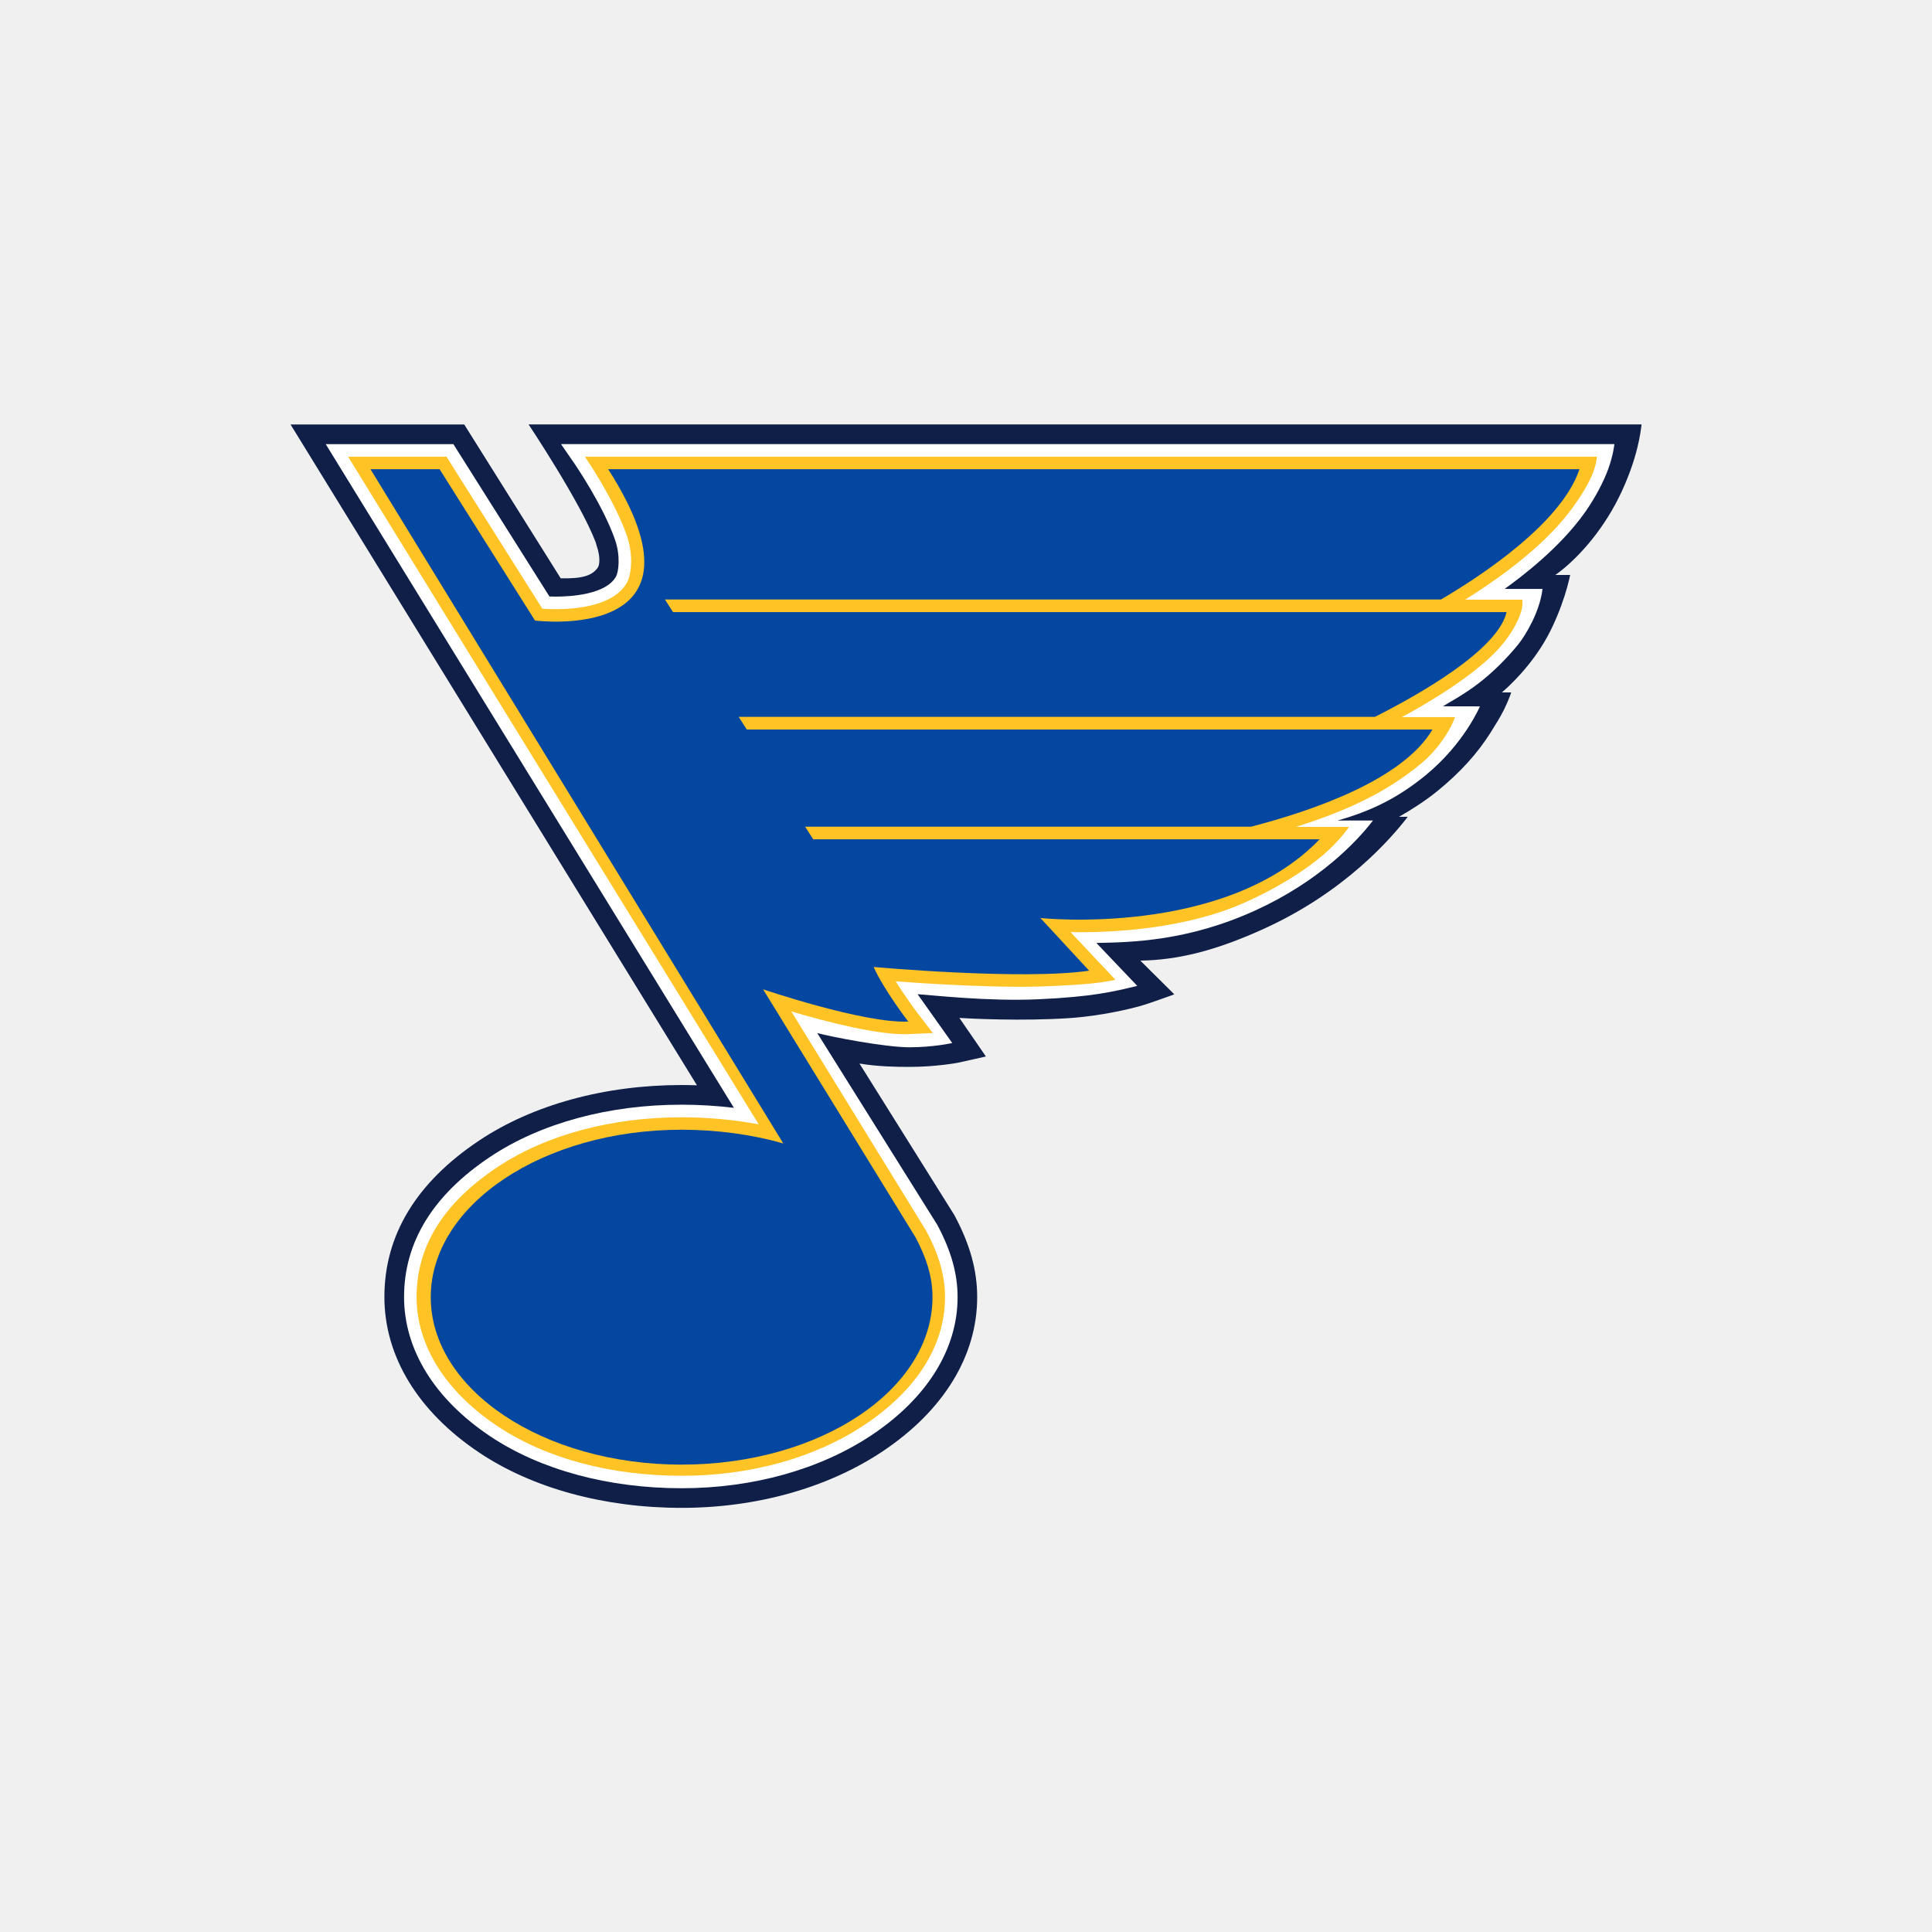
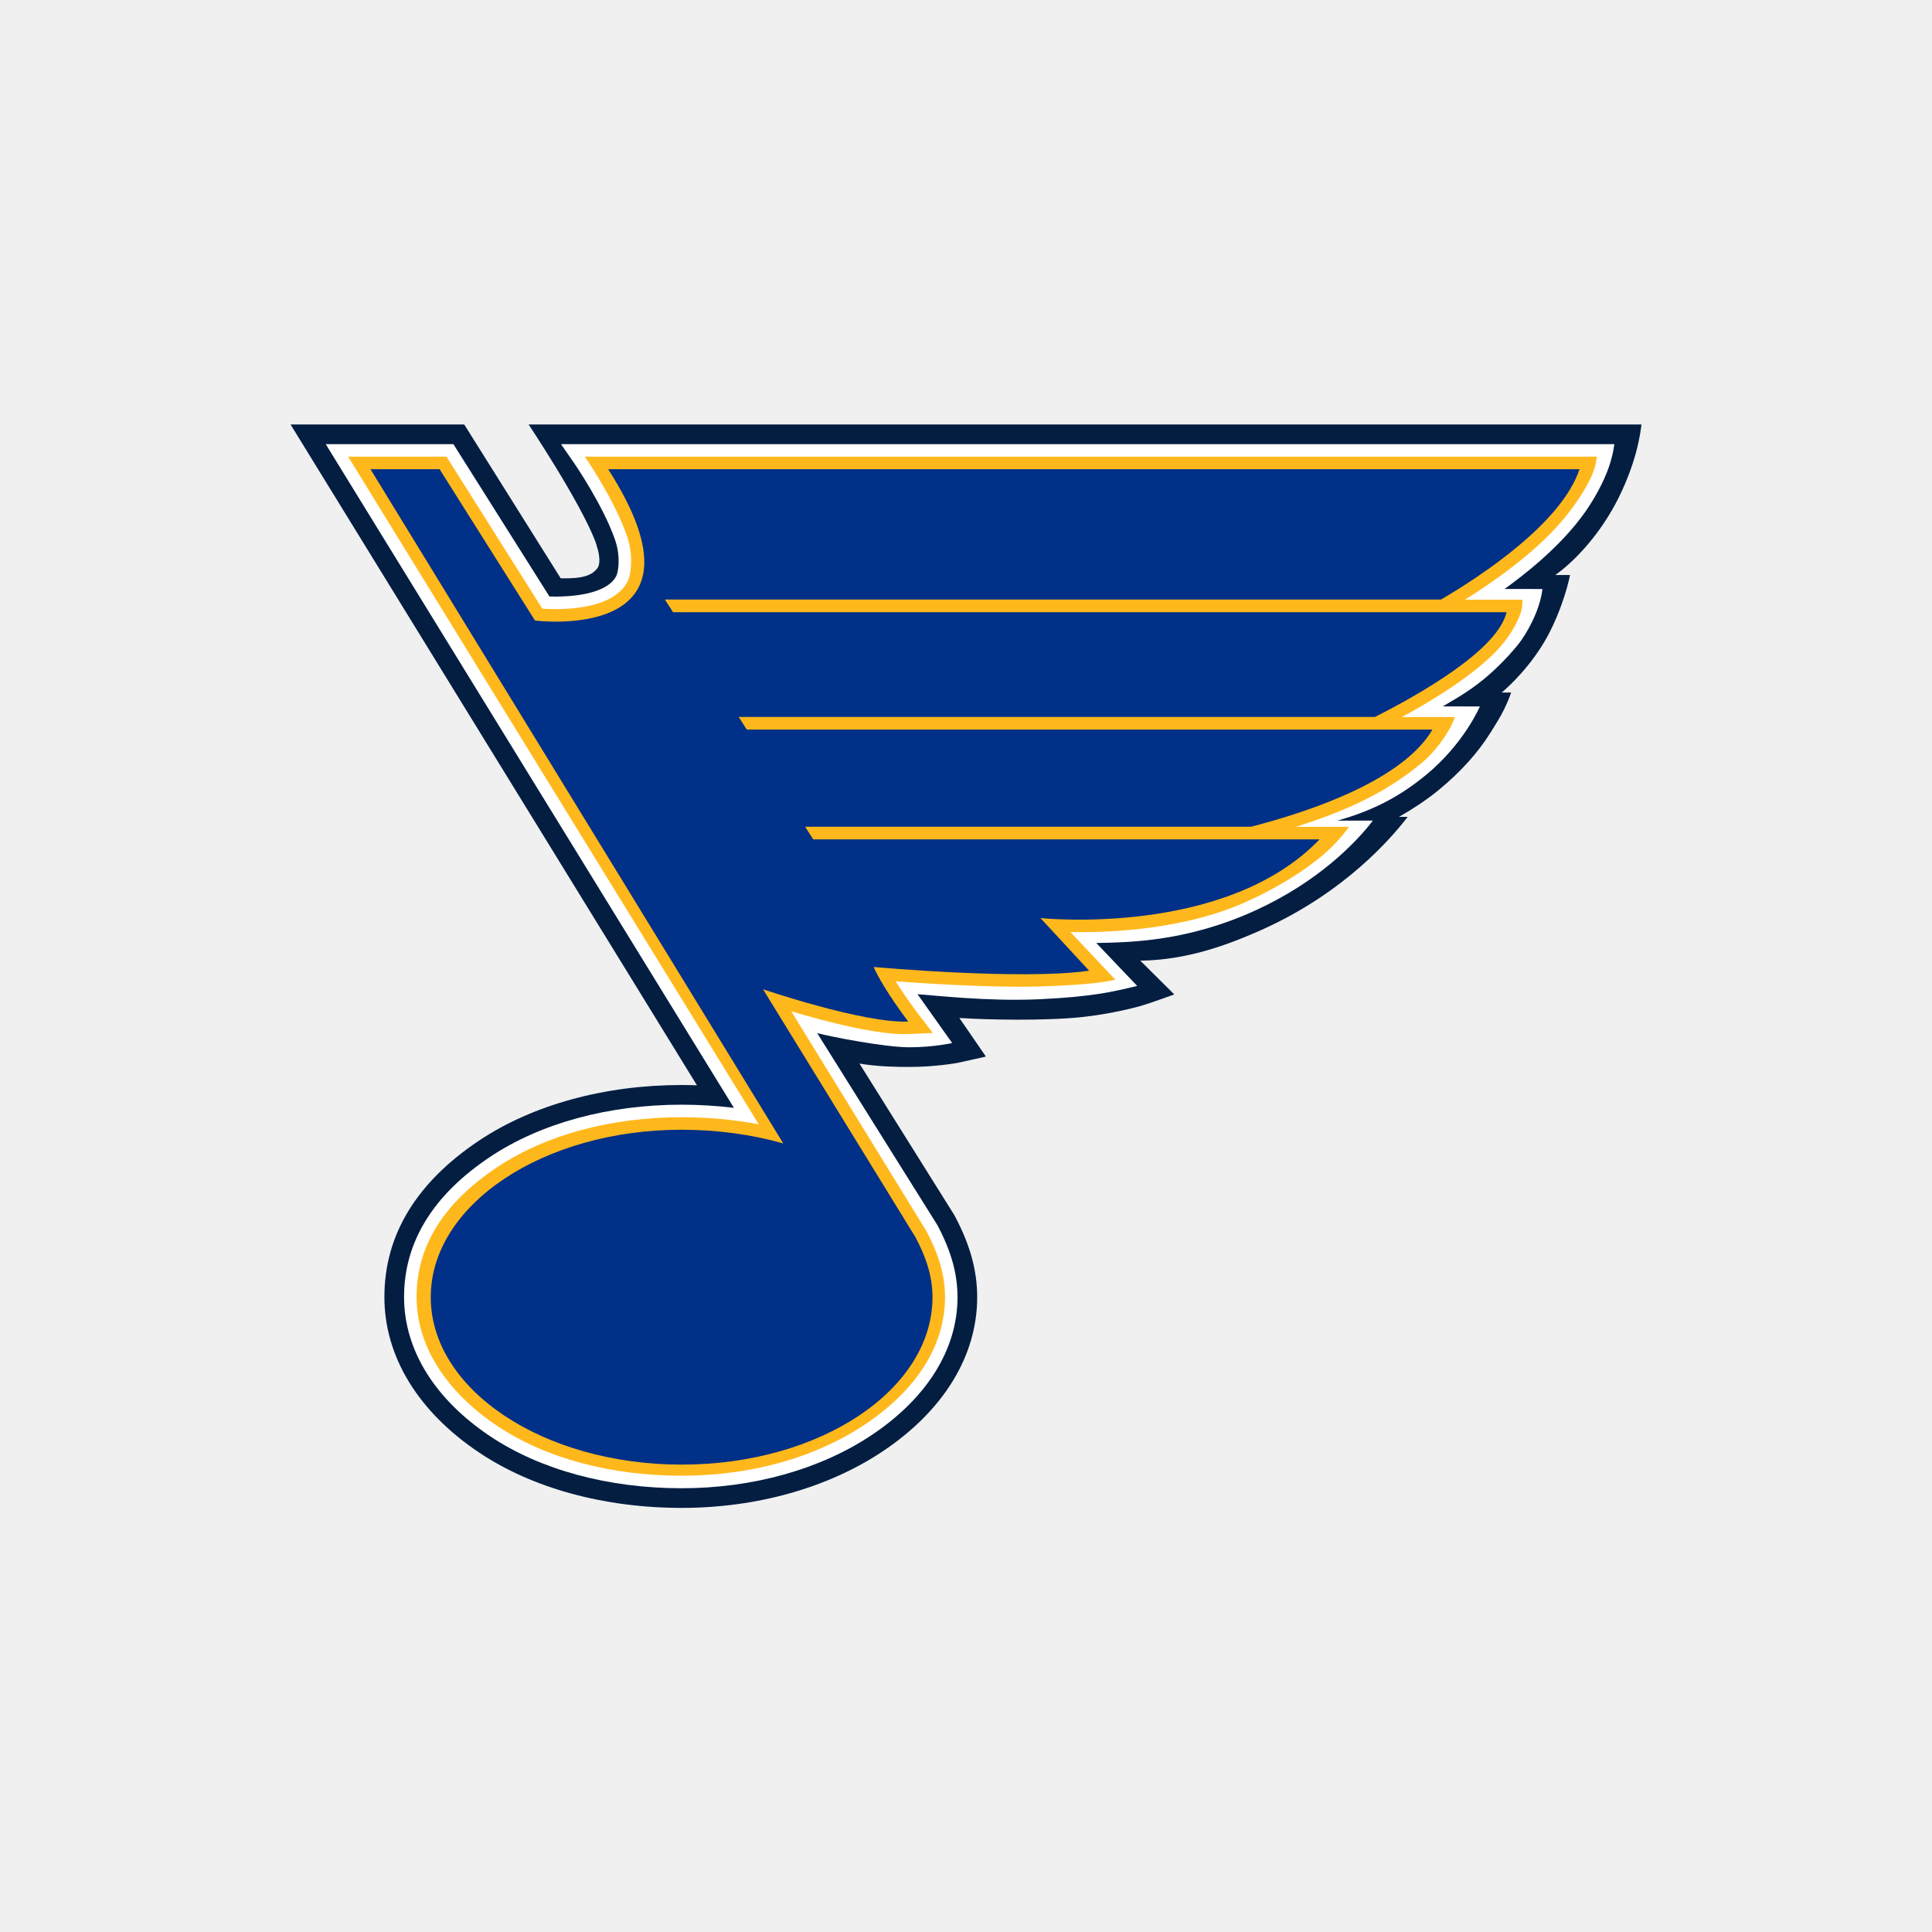
<svg xmlns="http://www.w3.org/2000/svg" width="512" height="512" viewBox="0 0 512 512">
  <g fill="none" fill-rule="evenodd">
-     <path d="M140.092 112.492s13.706 20.56 17.72 31.09c.15.362.24.868.36 1.21.86 2.47.84 4.818.218 5.676-1.47 2.033-3.938 2.932-9.8 2.785l-25.563-40.76H77l107.7 175.12c-1.368-.045-2.727-.07-4.062-.07-20.388 0-39.446 5.226-53.658 14.71-16.664 11.12-25.112 25.07-25.112 41.456 0 15.78 8.95 30.45 25.198 41.29 14.116 9.42 33.144 14.6 53.576 14.6 19.88 0 38.8-5.32 53.27-14.98 16.154-10.79 25.052-25.3 25.052-40.87 0-7.05-1.868-13.85-5.877-21.41l-.187-.35-25.13-40.14c4.857.81 9.674.89 13.193.89 6.945 0 12.653-1.05 12.88-1.1 1.938-.41 7.43-1.66 7.43-1.66l-7.032-10.22c2.64.183 16.69.886 29.06.058 8.65-.576 16.48-2.53 19.04-3.256 2.24-.634 8.86-3.05 8.86-3.05l-9-8.938c9.71-.157 19.71-2.49 32.84-8.48 21.42-9.77 33.59-23.87 38.03-29.63h-2.33c3.32-1.87 7.148-4.347 10.323-6.94 6.14-5.016 10.603-10.07 13.938-15.355 1.36-2.156 2.686-4.303 3.594-6.14 1.28-2.597 1.884-4.523 1.884-4.523h-2.492c1.91-1.58 7.87-7.096 12.08-14.79 1.96-3.58 3.57-7.684 4.6-10.92.995-3.114 1.44-5.43 1.44-5.43h-3.92c4.26-2.98 10.9-9.46 15.926-18.8 2.436-4.525 4.335-9.47 5.45-13.565 1.15-4.225 1.47-7.53 1.47-7.53H140.1z" fill="#0F1F48" />
-     <path d="M148.68 117.704l3.59 5.203c.076.11 7.528 10.956 10.716 20.12 1.52 4.37.924 8.55.286 9.72-2.642 4.835-12.053 5.36-15.976 5.36-.56 0-1.127-.012-1.69-.033l-25.454-40.37h-33.83l108.168 175.88c-4.535-.54-9.276-.83-13.852-.83-19.37 0-37.4 4.914-50.767 13.836-15.12 10.094-22.79 22.583-22.79 37.12 0 13.99 8.13 27.114 22.88 36.958 13.27 8.856 31.27 13.73 50.69 13.73 18.87 0 36.76-5.007 50.38-14.104 14.66-9.787 22.74-22.76 22.74-36.532 0-6.16-1.674-12.184-5.27-18.96l-.096-.188-31.82-50.828c3.81 1 17.96 3.754 24.398 3.754 6.44 0 11.37-1.127 11.37-1.127l-9.18-12.944c3.778.24 18.48 1.95 31.96 1.35 14.433-.65 20.004-2.04 26.253-3.55l-10.84-11.38c9.234-.17 24.213-.44 42.14-8.62 16.622-7.58 26.606-17.89 31.166-23.82h-9.396c9.04-2.547 16.1-6.073 23.31-11.967 10.268-8.386 14.43-18.285 14.43-18.285l-9.81-.02c1.57-1 5.198-2.87 9.238-5.926 3.713-2.804 7.71-6.73 10.77-10.54 2.01-2.5 5.713-8.75 6.384-14.634l-10.03-.013c4.185-3.014 14.674-10.834 21.42-20.482 2.565-3.67 4.795-7.88 6.04-11.316 1.363-3.76 1.62-6.58 1.62-6.58l-279.126.002z" fill="#FFF" />
-     <path d="M155 121.022s7.738 11.2 11.117 20.916c1.836 5.278 1.153 10.41.064 12.403-3.36 6.17-13.27 7.09-18.88 7.09-1.45 0-2.69-.06-3.58-.12l-25.39-40.27H92.26l108.814 176.93c-6.4-1.232-13.66-1.88-20.432-1.88-18.394 0-35.824 4.532-48.927 13.275-14.238 9.5-21.318 20.916-21.318 34.36 0 13 7.888 25.18 21.403 34.196 13.097 8.74 30.448 13.174 48.846 13.174 18.416 0 35.445-4.81 48.536-13.548 13.502-9.013 21.258-20.768 21.258-33.774 0-5.594-1.552-11.126-4.883-17.41l-.05-.092-35.802-58.24c9.077 2.7 23.152 6.38 31.146 6.02l6.36-.29-3.88-5.05c-.04-.06-3.23-4.22-5.96-8.65 7.71.58 21.4 1.45 33.68 1.45 4.51 0 12.27-.32 17.88-.85 3.81-.36 6.68-1.007 6.68-1.007l-11.9-12.626c.74.015 1.52.02 2.334.02h.003c8.58 0 27.77-.713 43.88-7.89 8.35-3.72 15.835-8.374 20.9-12.74 4.15-3.57 6.687-7.283 6.687-7.283h-14.03c12.23-3.94 23.04-8.46 33.023-16.703 4.046-3.34 6.683-7.394 8.027-9.95.66-1.26.928-2.197 1.05-2.44h-14.09c1.29-.7 15.987-8.45 24.35-16.76 4.062-4.032 6.335-8.21 7.226-11.056.586-1.88.374-3.297.374-3.297h-15.18c6.67-4.182 18.467-12.14 26.21-21.483 2.996-3.61 5.828-7.91 7.286-11.193 1.35-3.05 1.434-5.22 1.434-5.22H155z" fill="#FFC325" />
-     <path d="M418.586 124.34H161.17c29.77 46.446-19.39 40.11-19.39 40.11l-25.285-40.11H98.177l109.398 178.684c-8.112-2.33-17.496-3.636-26.937-3.636-36.692 0-66.484 19.887-66.484 44.37 0 24.526 29.792 44.382 66.484 44.382 36.74 0 66.482-19.858 66.482-44.38 0-5.71-1.808-10.787-4.496-15.854l-40.408-65.733s26.7 9.087 38.48 8.55c0 0-6.462-8.395-9.168-14.464 0 0 39.413 3.58 57.104.98l-12.91-13.95s48.923 5.22 73.982-20.86H215.51l-2.142-3.35h118.177c16.125-4.168 40.238-12.4 48.068-25.75h-181.71l-2.14-3.35h168.605c11.282-5.69 32.545-17.623 34.89-27.762H178.36l-2.143-3.35h205.666c10.593-6.22 31.962-20.24 36.703-34.553z" fill="#0447A0" />
+     <path fill="#041E42" d="M140.092 112.492s13.706 20.56 17.72 31.09c.15.362.24.868.36 1.21.86 2.47.84 4.818.218 5.677-1.47 2.03-3.938 2.93-9.8 2.782l-25.563-40.76H77l107.7 175.122a120.444 120.444 0 0 0-4.062-.072c-20.388 0-39.446 5.226-53.658 14.71-16.664 11.122-25.112 25.07-25.112 41.456 0 15.788 8.95 30.454 25.198 41.296 14.116 9.42 33.144 14.606 53.576 14.606 19.88 0 38.8-5.32 53.27-14.98 16.154-10.786 25.052-25.3 25.052-40.87 0-7.044-1.868-13.845-5.877-21.406l-.187-.35-25.13-40.143c4.857.81 9.674.89 13.193.89 6.945 0 12.653-1.047 12.88-1.095 1.938-.407 7.43-1.658 7.43-1.658l-7.032-10.22c2.637.184 16.685.886 29.06.058 8.646-.577 16.474-2.53 19.038-3.257 2.24-.634 8.855-3.05 8.855-3.05l-9-8.94c9.71-.154 19.71-2.49 32.834-8.478 21.415-9.77 33.59-23.868 38.025-29.63h-2.33c3.32-1.87 7.148-4.345 10.323-6.94 6.14-5.015 10.602-10.07 13.937-15.353 1.36-2.156 2.684-4.304 3.592-6.142 1.28-2.595 1.885-4.522 1.885-4.522h-2.495c1.907-1.58 7.87-7.096 12.077-14.79 1.958-3.58 3.57-7.684 4.6-10.92.992-3.114 1.44-5.43 1.44-5.43h-3.922c4.257-2.98 10.9-9.463 15.924-18.798 2.434-4.527 4.333-9.47 5.447-13.567 1.146-4.222 1.47-7.528 1.47-7.528H140.093z" />
+     <path fill="#FFF" d="M148.68 117.705l3.59 5.202c.076.11 7.528 10.957 10.716 20.12 1.52 4.37.924 8.552.286 9.722-2.642 4.83-12.053 5.355-15.976 5.355-.56 0-1.127-.01-1.69-.03l-25.454-40.37h-33.83l108.168 175.88a118.21 118.21 0 0 0-13.852-.83c-19.37 0-37.4 4.912-50.767 13.835-15.122 10.095-22.79 22.584-22.79 37.12 0 13.99 8.124 27.114 22.88 36.96 13.27 8.854 31.27 13.73 50.683 13.73 18.863 0 36.754-5.01 50.377-14.106 14.66-9.786 22.732-22.76 22.732-36.53 0-6.16-1.675-12.186-5.27-18.963l-.097-.184-31.82-50.828c3.81.998 17.96 3.753 24.398 3.753 6.438 0 11.37-1.126 11.37-1.126l-9.18-12.944c3.776.24 18.48 1.958 31.957 1.353 14.432-.65 20.003-2.034 26.252-3.546l-10.837-11.374c9.236-.168 24.215-.44 42.14-8.62 16.624-7.582 26.608-17.89 31.168-23.814h-9.396c9.04-2.55 16.1-6.076 23.31-11.97 10.267-8.386 14.43-18.284 14.43-18.284l-9.81-.02c1.57-1 5.197-2.87 9.237-5.926 3.712-2.806 7.71-6.734 10.77-10.543 2.008-2.5 5.712-8.748 6.383-14.632l-10.033-.015c4.186-3.015 14.675-10.835 21.42-20.482 2.566-3.668 4.796-7.88 6.04-11.315 1.364-3.76 1.62-6.58 1.62-6.58l-279.125.002z" />
+     <path fill="#FFB81C" d="M155 121.022s7.738 11.202 11.117 20.917c1.836 5.276 1.153 10.406.064 12.4-3.365 6.162-13.276 7.083-18.884 7.083a51.22 51.22 0 0 1-3.582-.126l-25.39-40.276H92.26l108.814 176.935c-6.4-1.234-13.66-1.883-20.432-1.883-18.394 0-35.824 4.532-48.927 13.276-14.238 9.502-21.318 20.916-21.318 34.357 0 13.003 7.888 25.182 21.403 34.2 13.097 8.74 30.448 13.174 48.846 13.174 18.416 0 35.445-4.808 48.536-13.547 13.502-9.014 21.258-20.77 21.258-33.774 0-5.596-1.552-11.128-4.883-17.41l-.05-.093-35.802-58.242c9.077 2.704 23.152 6.384 31.146 6.022l6.36-.29-3.882-5.048c-.045-.058-3.233-4.214-5.962-8.643 7.704.577 21.402 1.45 33.674 1.45 4.505 0 12.263-.32 17.874-.853 3.81-.363 6.676-1.008 6.676-1.008l-11.9-12.625c.74.013 1.518.02 2.334.02h.003c8.58 0 27.768-.714 43.878-7.89 8.35-3.72 15.835-8.375 20.902-12.737 4.15-3.572 6.685-7.287 6.685-7.287h-14.03c12.234-3.943 23.042-8.462 33.026-16.705 4.047-3.342 6.684-7.392 8.028-9.95.658-1.258.926-2.195 1.05-2.437h-14.084c1.29-.698 15.986-8.45 24.348-16.76 4.062-4.032 6.335-8.21 7.226-11.057.586-1.877.374-3.295.374-3.295h-15.177c6.67-4.186 18.465-12.144 26.21-21.486 2.994-3.61 5.826-7.912 7.284-11.196 1.352-3.05 1.435-5.22 1.435-5.22H155v.002z" />
+     <path fill="#003087" d="M161.17 124.34c29.77 46.446-19.39 40.11-19.39 40.11l-25.285-40.11H98.177l109.398 178.684c-8.112-2.33-17.496-3.635-26.937-3.635-36.692 0-66.484 19.884-66.484 44.37 0 24.523 29.792 44.38 66.484 44.38 36.74 0 66.482-19.858 66.482-44.38 0-5.71-1.808-10.788-4.496-15.854l-40.408-65.733s26.7 9.086 38.48 8.55c0 0-6.462-8.395-9.168-14.464 0 0 39.413 3.583 57.104.982l-12.91-13.947s48.923 5.222 73.982-20.853H215.51l-2.142-3.348h118.177c16.125-4.163 40.238-12.4 48.068-25.745h-181.71l-2.14-3.348h168.605c11.282-5.69 32.545-17.624 34.89-27.763H178.36l-2.143-3.348h205.666c10.593-6.22 31.962-20.242 36.703-34.553H161.17z" />
  </g>
</svg>
